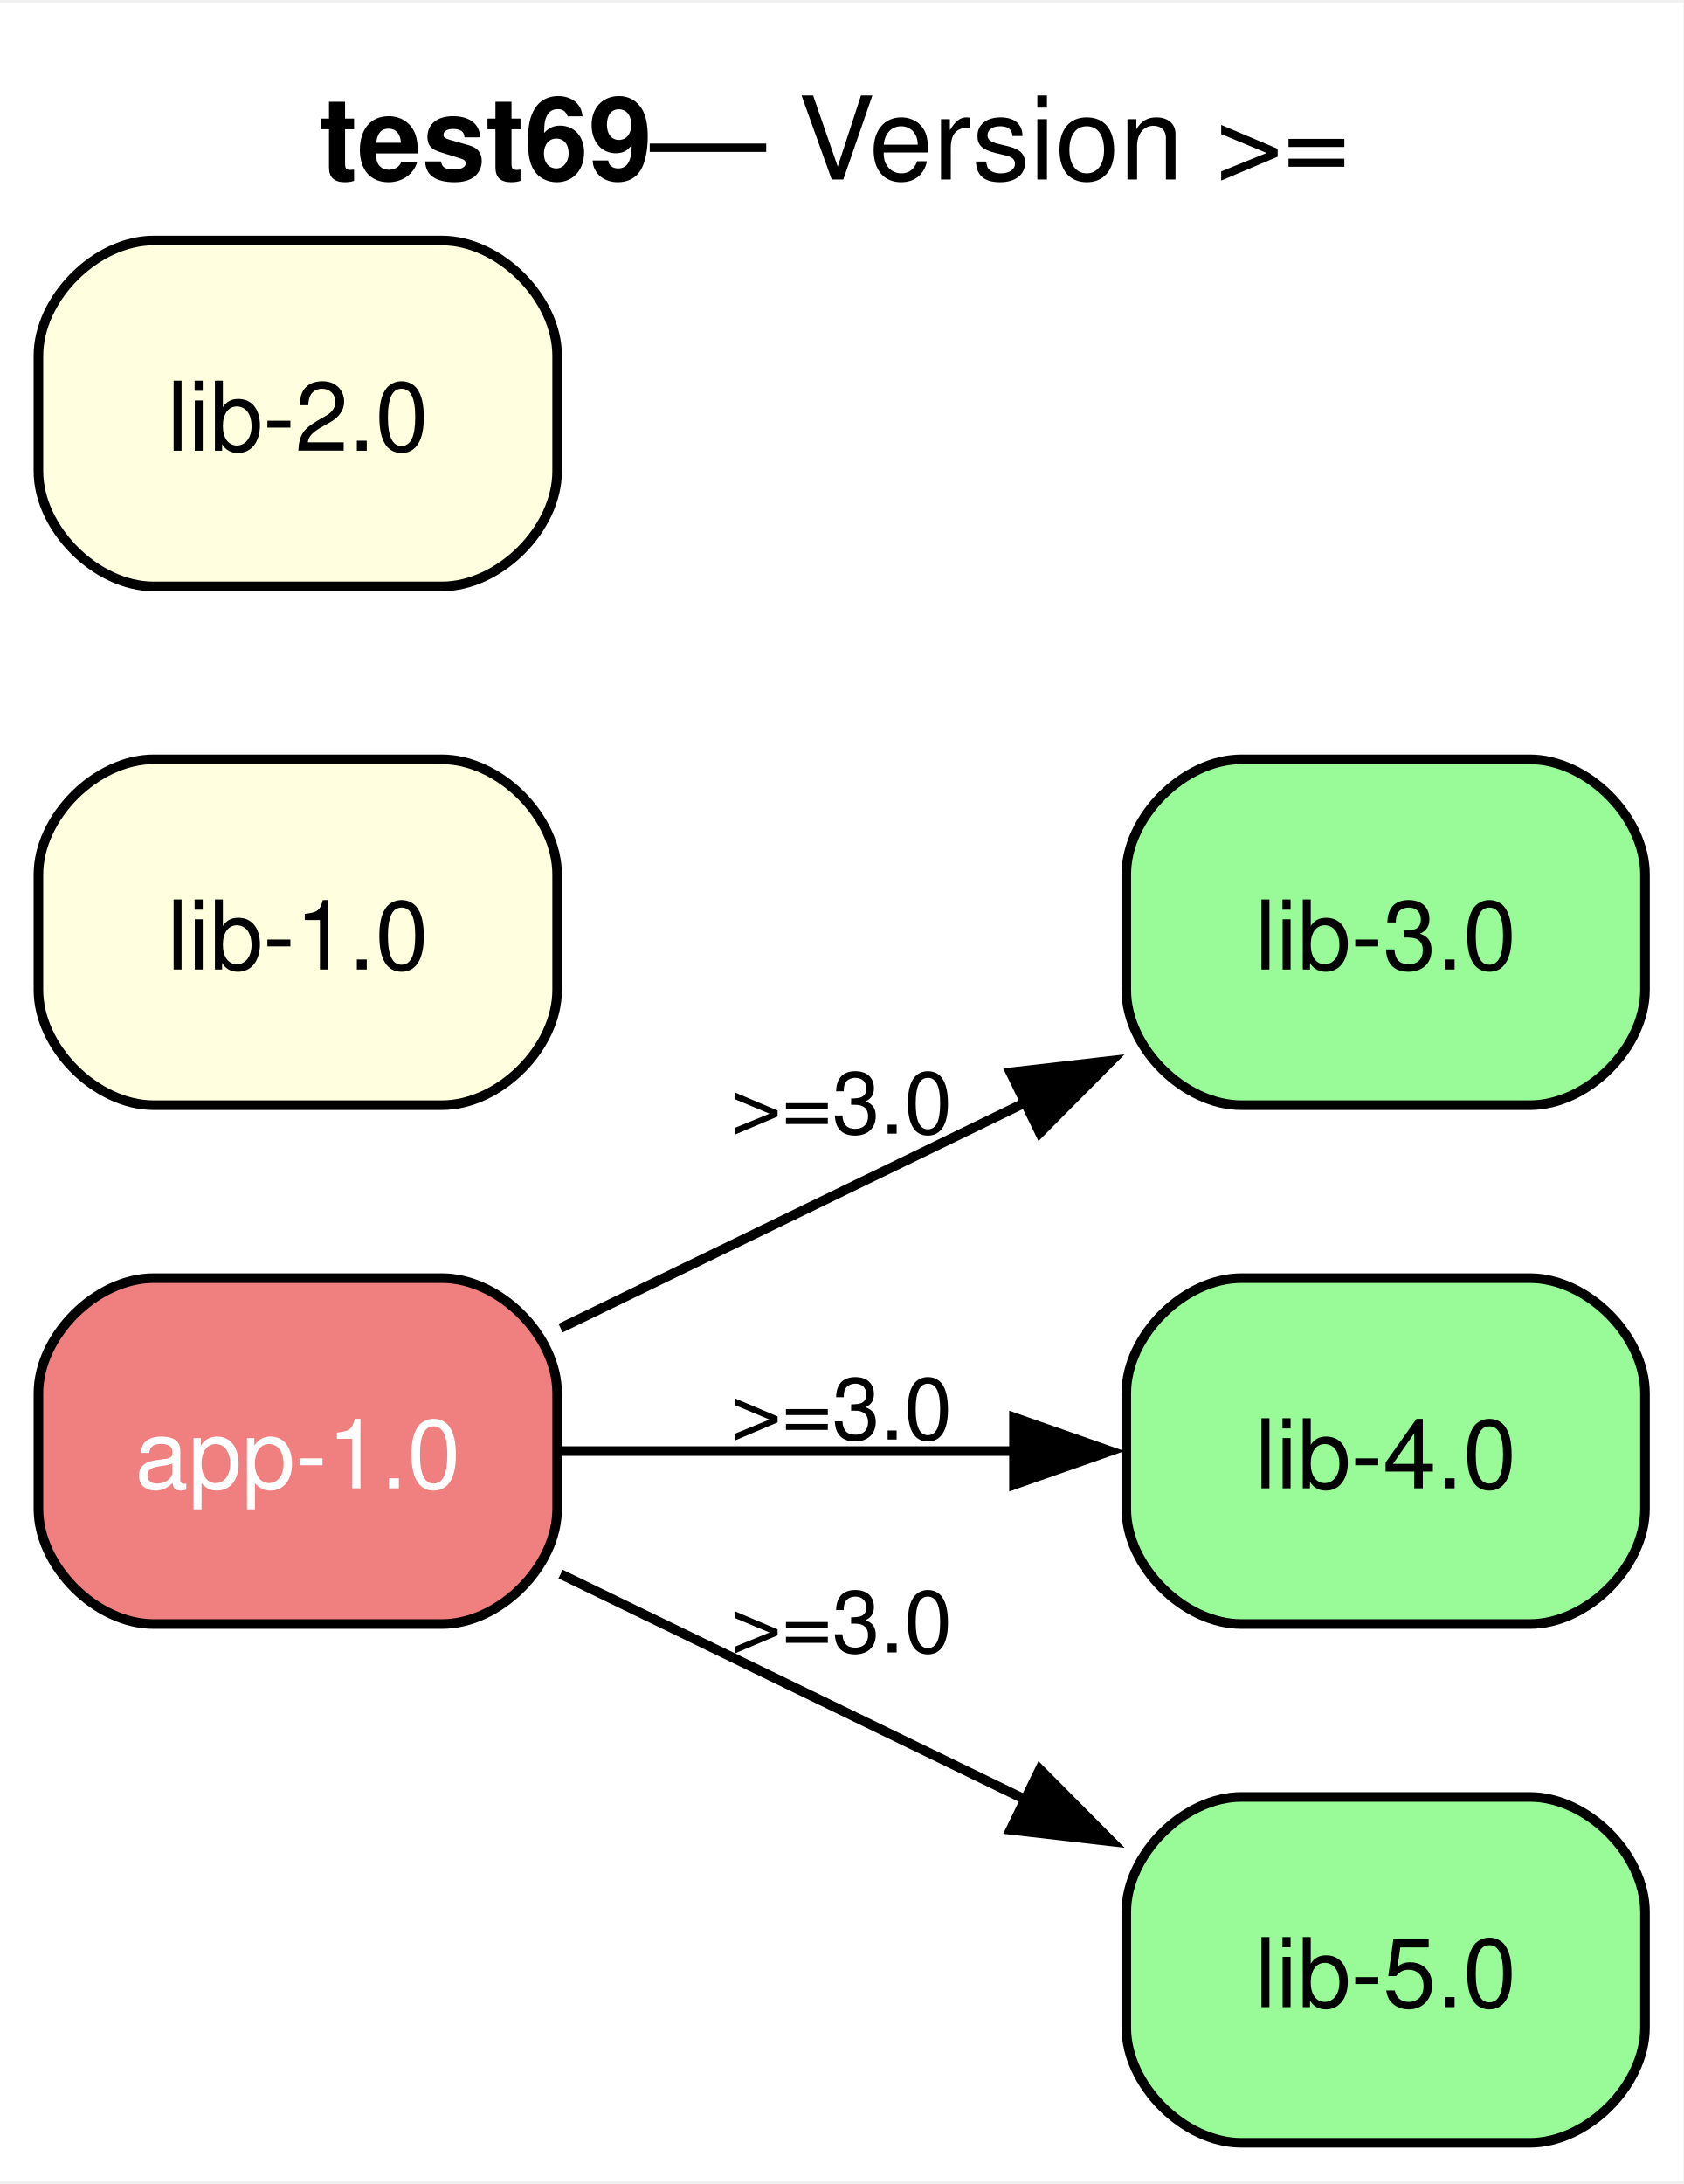
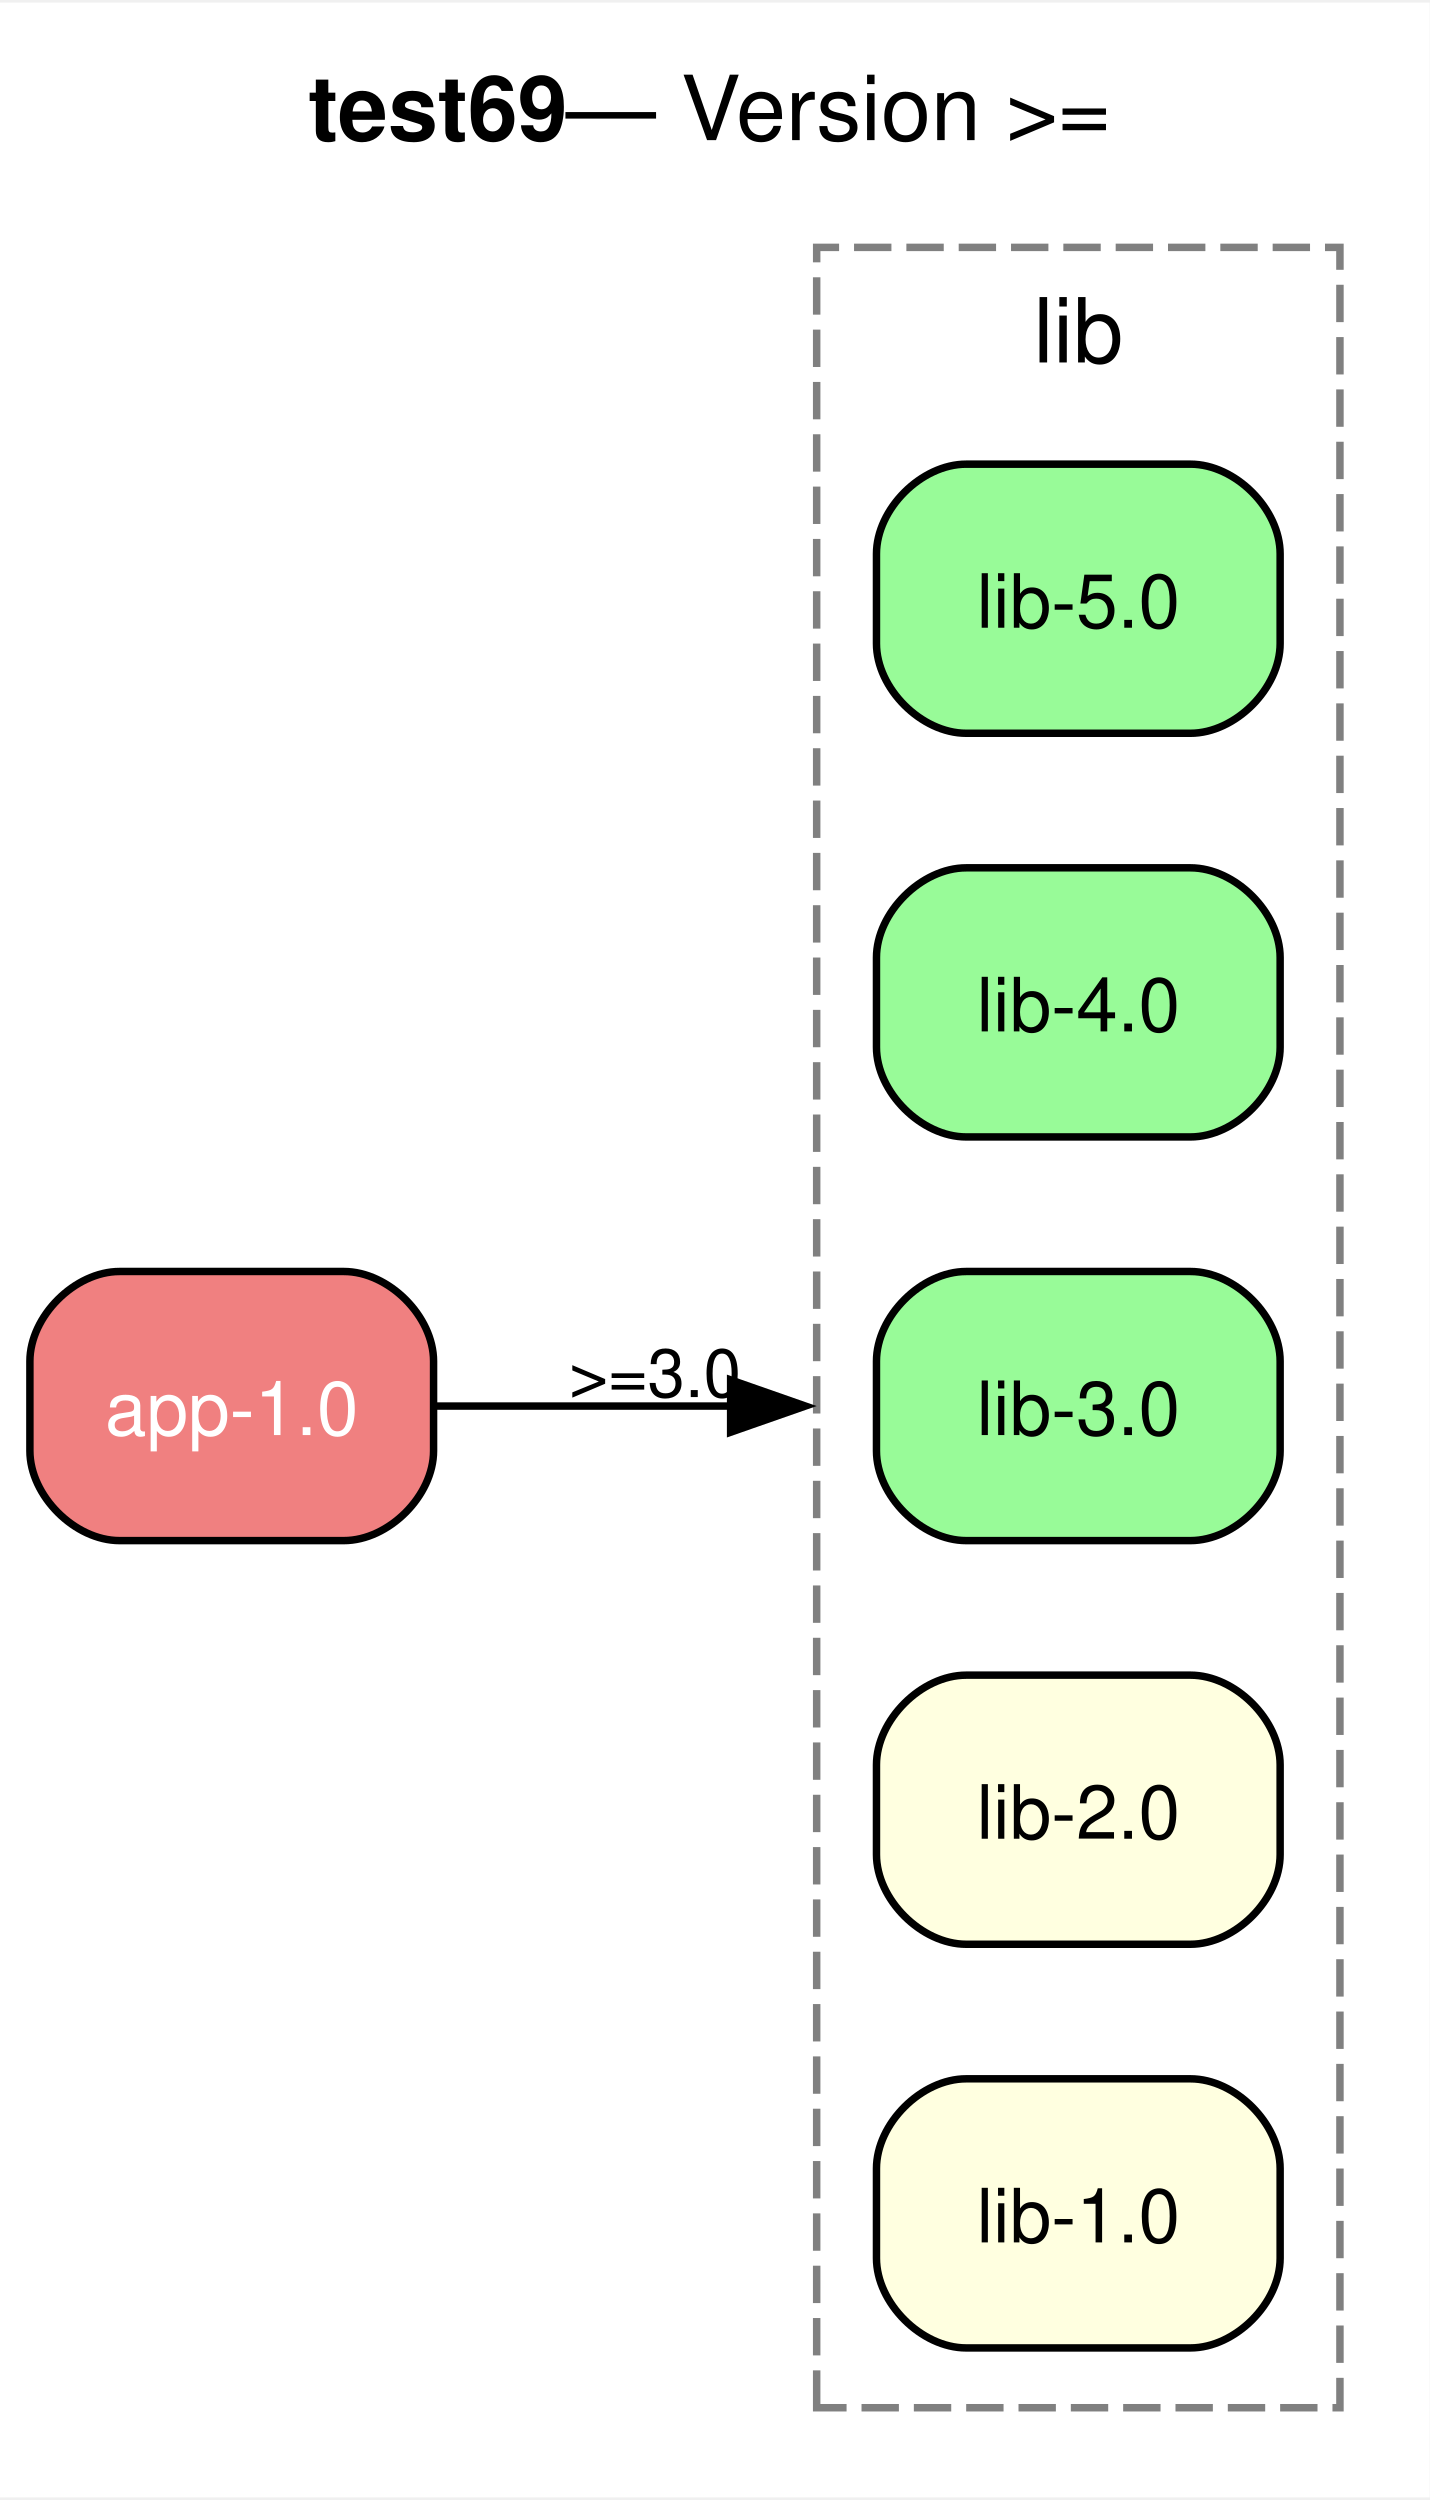
- <svg xmlns="http://www.w3.org/2000/svg" width="175pt" height="227pt" viewBox="0.00 0.00 175.25 226.75">
-   <g id="graph0" class="graph" transform="scale(1 1) rotate(0) translate(4 222.75)">
-     <polygon fill="white" stroke="none" points="-4,4 -4,-222.75 171.25,-222.75 171.25,4 -4,4" />
-     <text text-anchor="start" x="29.25" y="-204.35" font-family="Helvetica,sans-Serif" font-weight="bold" font-size="12.00">test69</text>
-     <text text-anchor="start" x="63.75" y="-204.35" font-family="Helvetica,sans-Serif" font-size="12.00"> — Version &gt;=</text>
+ <svg xmlns="http://www.w3.org/2000/svg" width="191pt" height="334pt" viewBox="0.00 0.00 191.25 333.75">
+   <g id="graph0" class="graph" transform="scale(1 1) rotate(0) translate(4 329.75)">
+     <polygon fill="white" stroke="none" points="-4,4 -4,-329.75 187.25,-329.75 187.25,4 -4,4" />
+     <text text-anchor="start" x="37.25" y="-311.35" font-family="Helvetica,sans-Serif" font-weight="bold" font-size="12.00">test69</text>
+     <text text-anchor="start" x="71.75" y="-311.35" font-family="Helvetica,sans-Serif" font-size="12.00"> — Version &gt;=</text>
+     <g id="clust1" class="cluster">
+       <polygon fill="none" stroke="gray" stroke-dasharray="5,2" points="105.25,-8 105.25,-297 175.25,-297 175.25,-8 105.25,-8" />
+       <text text-anchor="middle" x="140.25" y="-281.6" font-family="Helvetica,sans-Serif" font-size="12.00">lib</text>
+     </g>
    <g id="node1" class="node">
-       <path fill="lightcoral" stroke="black" d="M42,-90C42,-90 12,-90 12,-90 6,-90 0,-84 0,-78 0,-78 0,-66 0,-66 0,-60 6,-54 12,-54 12,-54 42,-54 42,-54 48,-54 54,-60 54,-66 54,-66 54,-78 54,-78 54,-84 48,-90 42,-90" />
-       <text text-anchor="middle" x="27" y="-68.12" font-family="Helvetica,sans-Serif" font-size="10.00" fill="white">app-1.0</text>
+       <path fill="lightyellow" stroke="black" d="M155.25,-52C155.25,-52 125.25,-52 125.25,-52 119.25,-52 113.25,-46 113.25,-40 113.25,-40 113.25,-28 113.25,-28 113.25,-22 119.25,-16 125.25,-16 125.25,-16 155.25,-16 155.25,-16 161.25,-16 167.25,-22 167.25,-28 167.25,-28 167.25,-40 167.25,-40 167.25,-46 161.25,-52 155.25,-52" />
+       <text text-anchor="middle" x="140.25" y="-30.12" font-family="Helvetica,sans-Serif" font-size="10.00">lib-1.0</text>
+     </g>
+     <g id="node2" class="node">
+       <path fill="lightyellow" stroke="black" d="M155.25,-106C155.25,-106 125.25,-106 125.25,-106 119.25,-106 113.25,-100 113.25,-94 113.25,-94 113.25,-82 113.25,-82 113.25,-76 119.25,-70 125.25,-70 125.25,-70 155.25,-70 155.25,-70 161.25,-70 167.25,-76 167.25,-82 167.25,-82 167.25,-94 167.25,-94 167.25,-100 161.25,-106 155.25,-106" />
+       <text text-anchor="middle" x="140.25" y="-84.12" font-family="Helvetica,sans-Serif" font-size="10.00">lib-2.0</text>
+     </g>
+     <g id="node3" class="node">
+       <path fill="palegreen" stroke="black" d="M155.25,-160C155.25,-160 125.25,-160 125.25,-160 119.25,-160 113.25,-154 113.25,-148 113.25,-148 113.25,-136 113.25,-136 113.25,-130 119.25,-124 125.25,-124 125.25,-124 155.25,-124 155.25,-124 161.25,-124 167.25,-130 167.25,-136 167.25,-136 167.25,-148 167.25,-148 167.25,-154 161.25,-160 155.25,-160" />
+       <text text-anchor="middle" x="140.25" y="-138.12" font-family="Helvetica,sans-Serif" font-size="10.00">lib-3.0</text>
    </g>
    <g id="node4" class="node">
-       <path fill="palegreen" stroke="black" d="M155.25,-144C155.25,-144 125.25,-144 125.25,-144 119.25,-144 113.25,-138 113.25,-132 113.25,-132 113.25,-120 113.25,-120 113.25,-114 119.25,-108 125.25,-108 125.25,-108 155.25,-108 155.25,-108 161.25,-108 167.25,-114 167.25,-120 167.25,-120 167.25,-132 167.25,-132 167.25,-138 161.25,-144 155.25,-144" />
-       <text text-anchor="middle" x="140.25" y="-122.12" font-family="Helvetica,sans-Serif" font-size="10.00">lib-3.0</text>
+       <path fill="palegreen" stroke="black" d="M155.25,-214C155.25,-214 125.25,-214 125.25,-214 119.25,-214 113.25,-208 113.25,-202 113.25,-202 113.25,-190 113.25,-190 113.25,-184 119.25,-178 125.25,-178 125.25,-178 155.25,-178 155.25,-178 161.25,-178 167.25,-184 167.25,-190 167.25,-190 167.25,-202 167.25,-202 167.25,-208 161.25,-214 155.25,-214" />
+       <text text-anchor="middle" x="140.25" y="-192.12" font-family="Helvetica,sans-Serif" font-size="10.00">lib-4.0</text>
+     </g>
+     <g id="node5" class="node">
+       <path fill="palegreen" stroke="black" d="M155.25,-268C155.25,-268 125.25,-268 125.25,-268 119.25,-268 113.25,-262 113.25,-256 113.25,-256 113.25,-244 113.25,-244 113.25,-238 119.25,-232 125.25,-232 125.25,-232 155.25,-232 155.25,-232 161.25,-232 167.25,-238 167.25,-244 167.25,-244 167.25,-256 167.25,-256 167.25,-262 161.25,-268 155.25,-268" />
+       <text text-anchor="middle" x="140.25" y="-246.12" font-family="Helvetica,sans-Serif" font-size="10.00">lib-5.0</text>
+     </g>
+     <g id="node6" class="node">
+       <path fill="lightcoral" stroke="black" d="M42,-160C42,-160 12,-160 12,-160 6,-160 0,-154 0,-148 0,-148 0,-136 0,-136 0,-130 6,-124 12,-124 12,-124 42,-124 42,-124 48,-124 54,-130 54,-136 54,-136 54,-148 54,-148 54,-154 48,-160 42,-160" />
+       <text text-anchor="middle" x="27" y="-138.12" font-family="Helvetica,sans-Serif" font-size="10.00" fill="white">app-1.0</text>
    </g>
    <g id="edge1" class="edge">
-       <path fill="none" stroke="black" d="M54.36,-84.8C68.91,-91.86 87.19,-100.73 103.06,-108.43" />
-       <polygon fill="black" stroke="black" points="101.19,-111.42 111.71,-112.63 104.25,-105.12 101.19,-111.42" />
-       <text text-anchor="middle" x="83.62" y="-105.04" font-family="Helvetica,sans-Serif" font-size="9.00">&gt;=3.0</text>
-     </g>
-     <g id="node5" class="node">
-       <path fill="palegreen" stroke="black" d="M155.25,-90C155.25,-90 125.25,-90 125.25,-90 119.25,-90 113.25,-84 113.25,-78 113.25,-78 113.25,-66 113.25,-66 113.25,-60 119.25,-54 125.25,-54 125.25,-54 155.25,-54 155.25,-54 161.25,-54 167.25,-60 167.25,-66 167.25,-66 167.25,-78 167.25,-78 167.25,-84 161.25,-90 155.25,-90" />
-       <text text-anchor="middle" x="140.25" y="-68.12" font-family="Helvetica,sans-Serif" font-size="10.00">lib-4.0</text>
-     </g>
-     <g id="edge2" class="edge">
-       <path fill="none" stroke="black" d="M54.36,-72C68.5,-72 86.15,-72 101.69,-72" />
-       <polygon fill="black" stroke="black" points="101.56,-75.5 111.56,-72 101.56,-68.5 101.56,-75.5" />
-       <text text-anchor="middle" x="83.62" y="-73.2" font-family="Helvetica,sans-Serif" font-size="9.00">&gt;=3.0</text>
-     </g>
-     <g id="node6" class="node">
-       <path fill="palegreen" stroke="black" d="M155.25,-36C155.25,-36 125.25,-36 125.25,-36 119.25,-36 113.25,-30 113.25,-24 113.25,-24 113.25,-12 113.25,-12 113.25,-6 119.25,0 125.25,0 125.25,0 155.25,0 155.25,0 161.25,0 167.25,-6 167.25,-12 167.25,-12 167.25,-24 167.25,-24 167.25,-30 161.25,-36 155.25,-36" />
-       <text text-anchor="middle" x="140.25" y="-14.12" font-family="Helvetica,sans-Serif" font-size="10.00">lib-5.0</text>
-     </g>
-     <g id="edge3" class="edge">
-       <path fill="none" stroke="black" d="M54.36,-59.2C68.91,-52.14 87.19,-43.27 103.06,-35.57" />
-       <polygon fill="black" stroke="black" points="104.25,-38.88 111.71,-31.37 101.19,-32.58 104.25,-38.88" />
-       <text text-anchor="middle" x="83.62" y="-51.04" font-family="Helvetica,sans-Serif" font-size="9.00">&gt;=3.0</text>
-     </g>
-     <g id="node2" class="node">
-       <path fill="lightyellow" stroke="black" d="M42,-144C42,-144 12,-144 12,-144 6,-144 0,-138 0,-132 0,-132 0,-120 0,-120 0,-114 6,-108 12,-108 12,-108 42,-108 42,-108 48,-108 54,-114 54,-120 54,-120 54,-132 54,-132 54,-138 48,-144 42,-144" />
-       <text text-anchor="middle" x="27" y="-122.12" font-family="Helvetica,sans-Serif" font-size="10.00">lib-1.0</text>
-     </g>
-     <g id="node3" class="node">
-       <path fill="lightyellow" stroke="black" d="M42,-198C42,-198 12,-198 12,-198 6,-198 0,-192 0,-186 0,-186 0,-174 0,-174 0,-168 6,-162 12,-162 12,-162 42,-162 42,-162 48,-162 54,-168 54,-174 54,-174 54,-186 54,-186 54,-192 48,-198 42,-198" />
-       <text text-anchor="middle" x="27" y="-176.12" font-family="Helvetica,sans-Serif" font-size="10.00">lib-2.0</text>
+       <path fill="none" stroke="black" d="M54.36,-142C68.5,-142 86.15,-142 101.69,-142" />
+       <polygon fill="black" stroke="black" points="93.74,-145.5 103.74,-142 93.74,-138.5 93.74,-145.5" />
+       <text text-anchor="middle" x="83.62" y="-143.2" font-family="Helvetica,sans-Serif" font-size="9.00">&gt;=3.0</text>
    </g>
  </g>
</svg>
